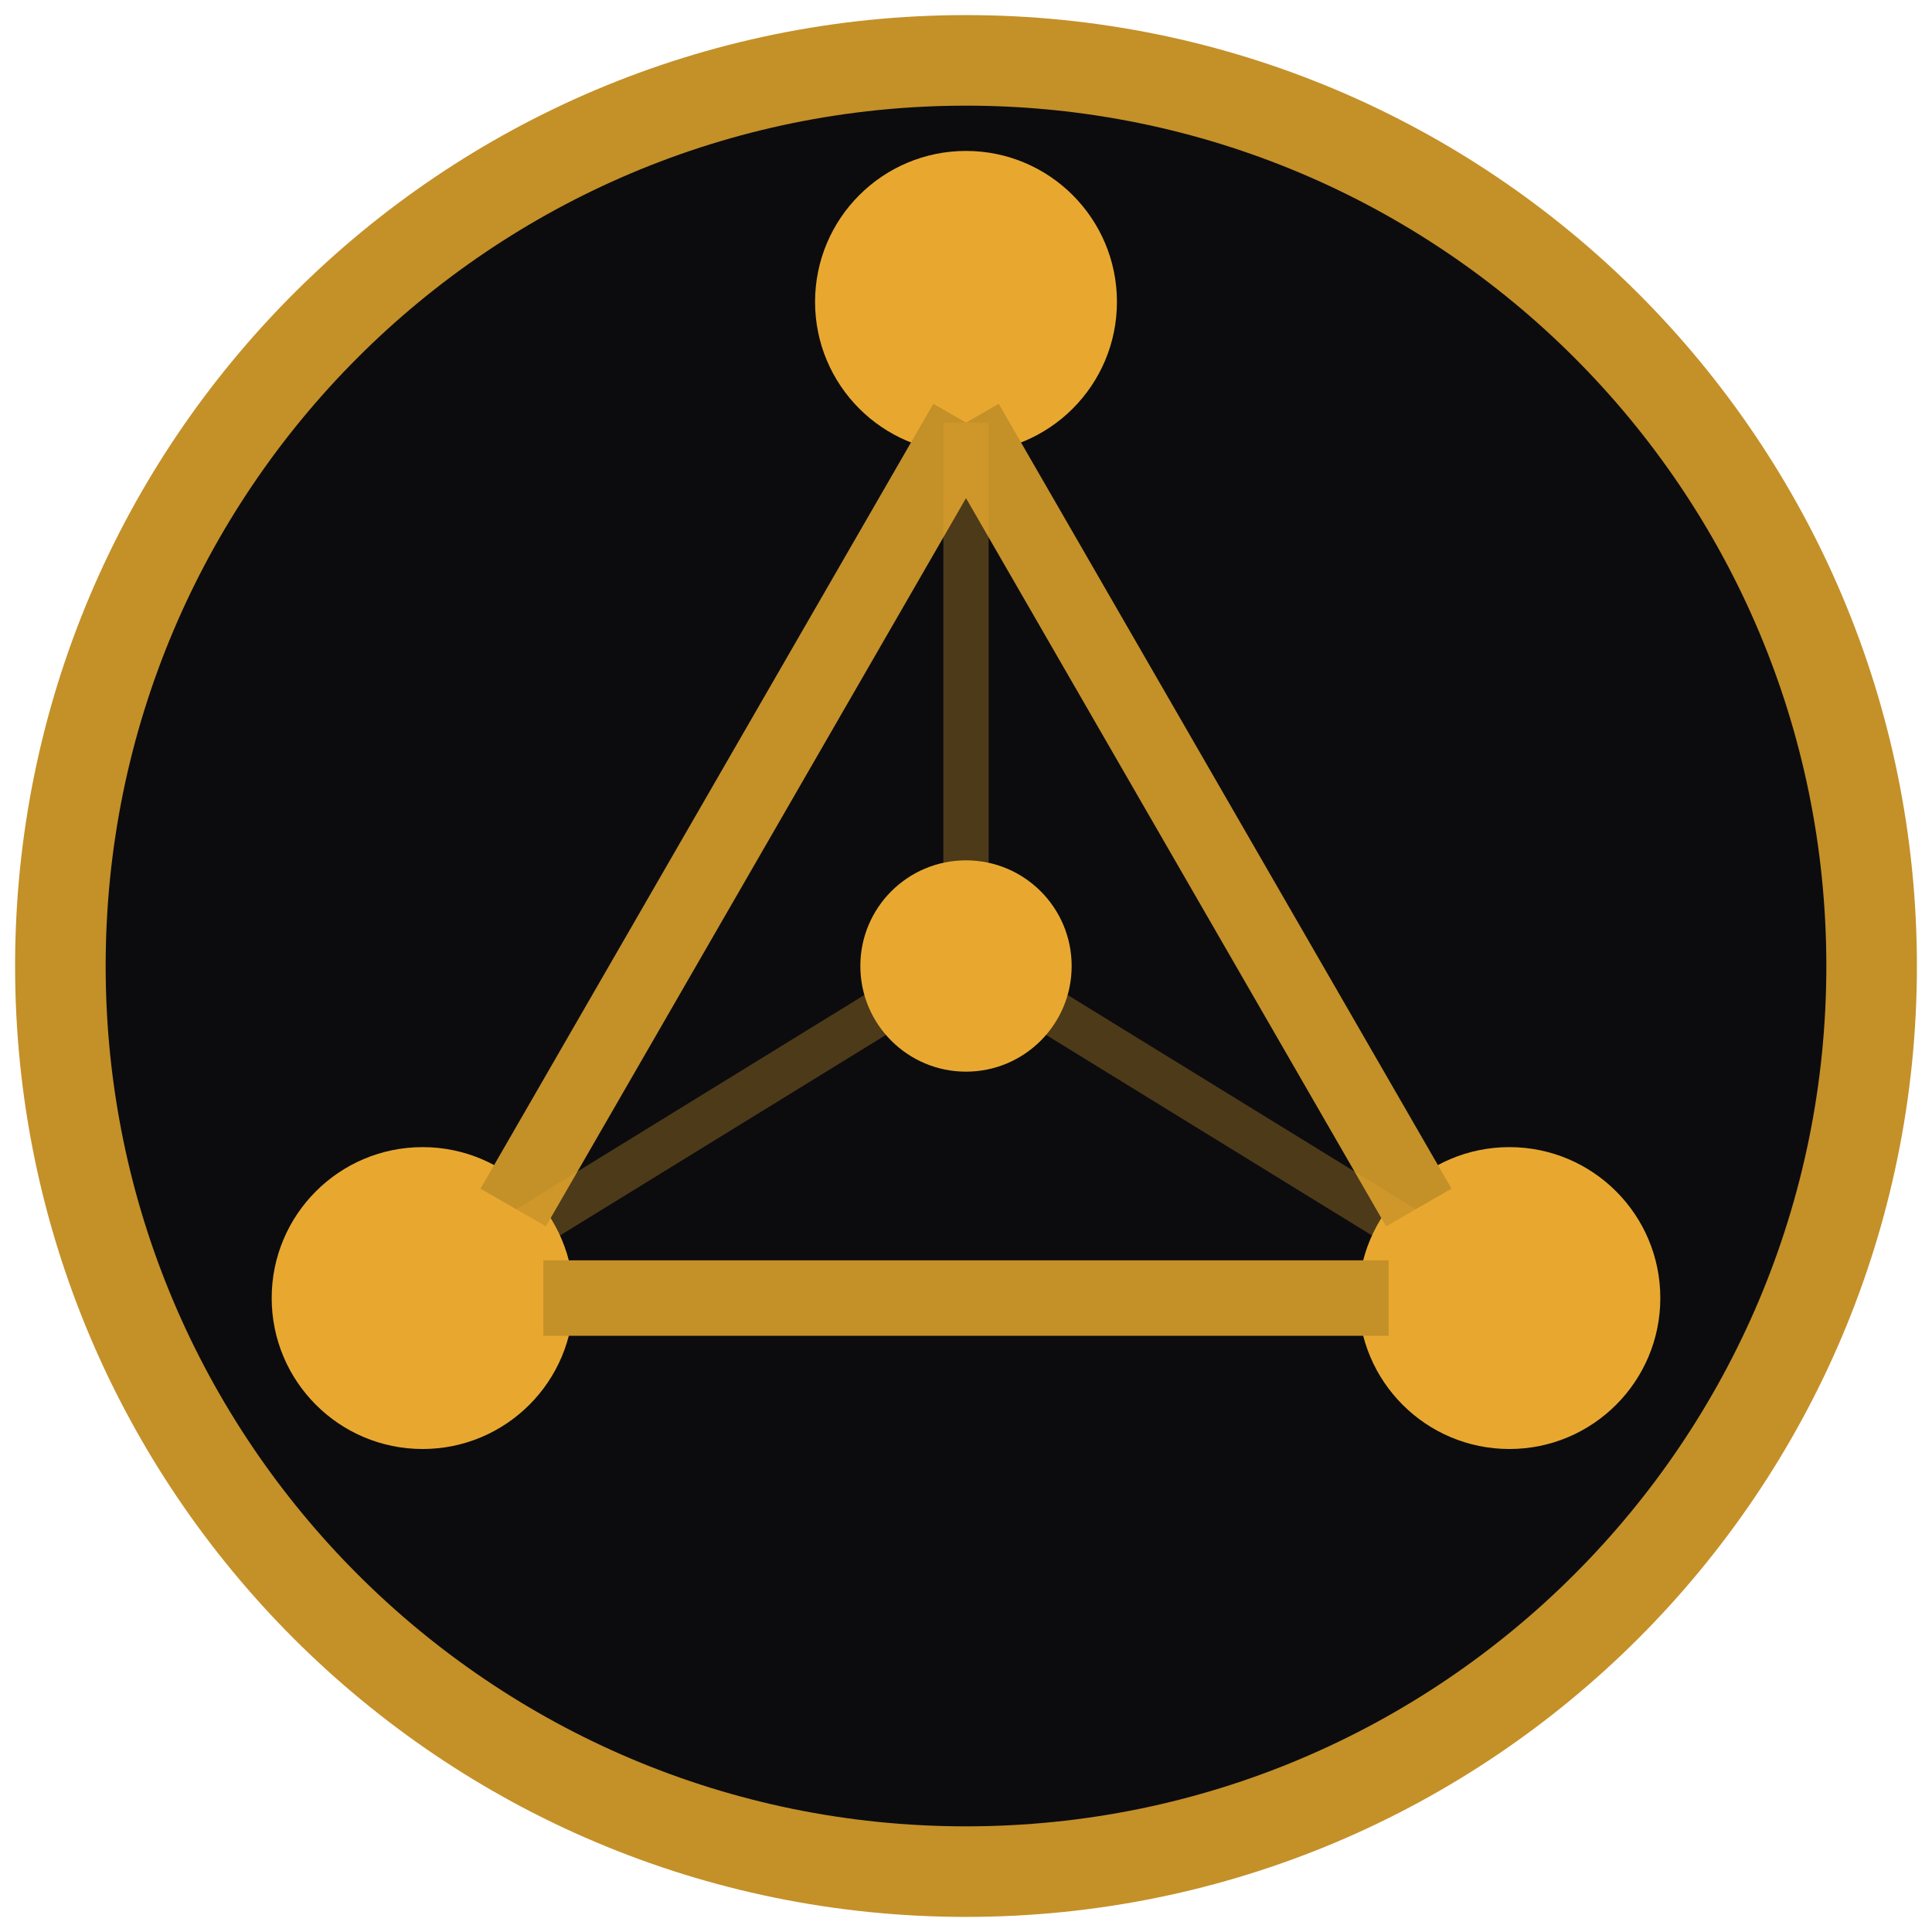
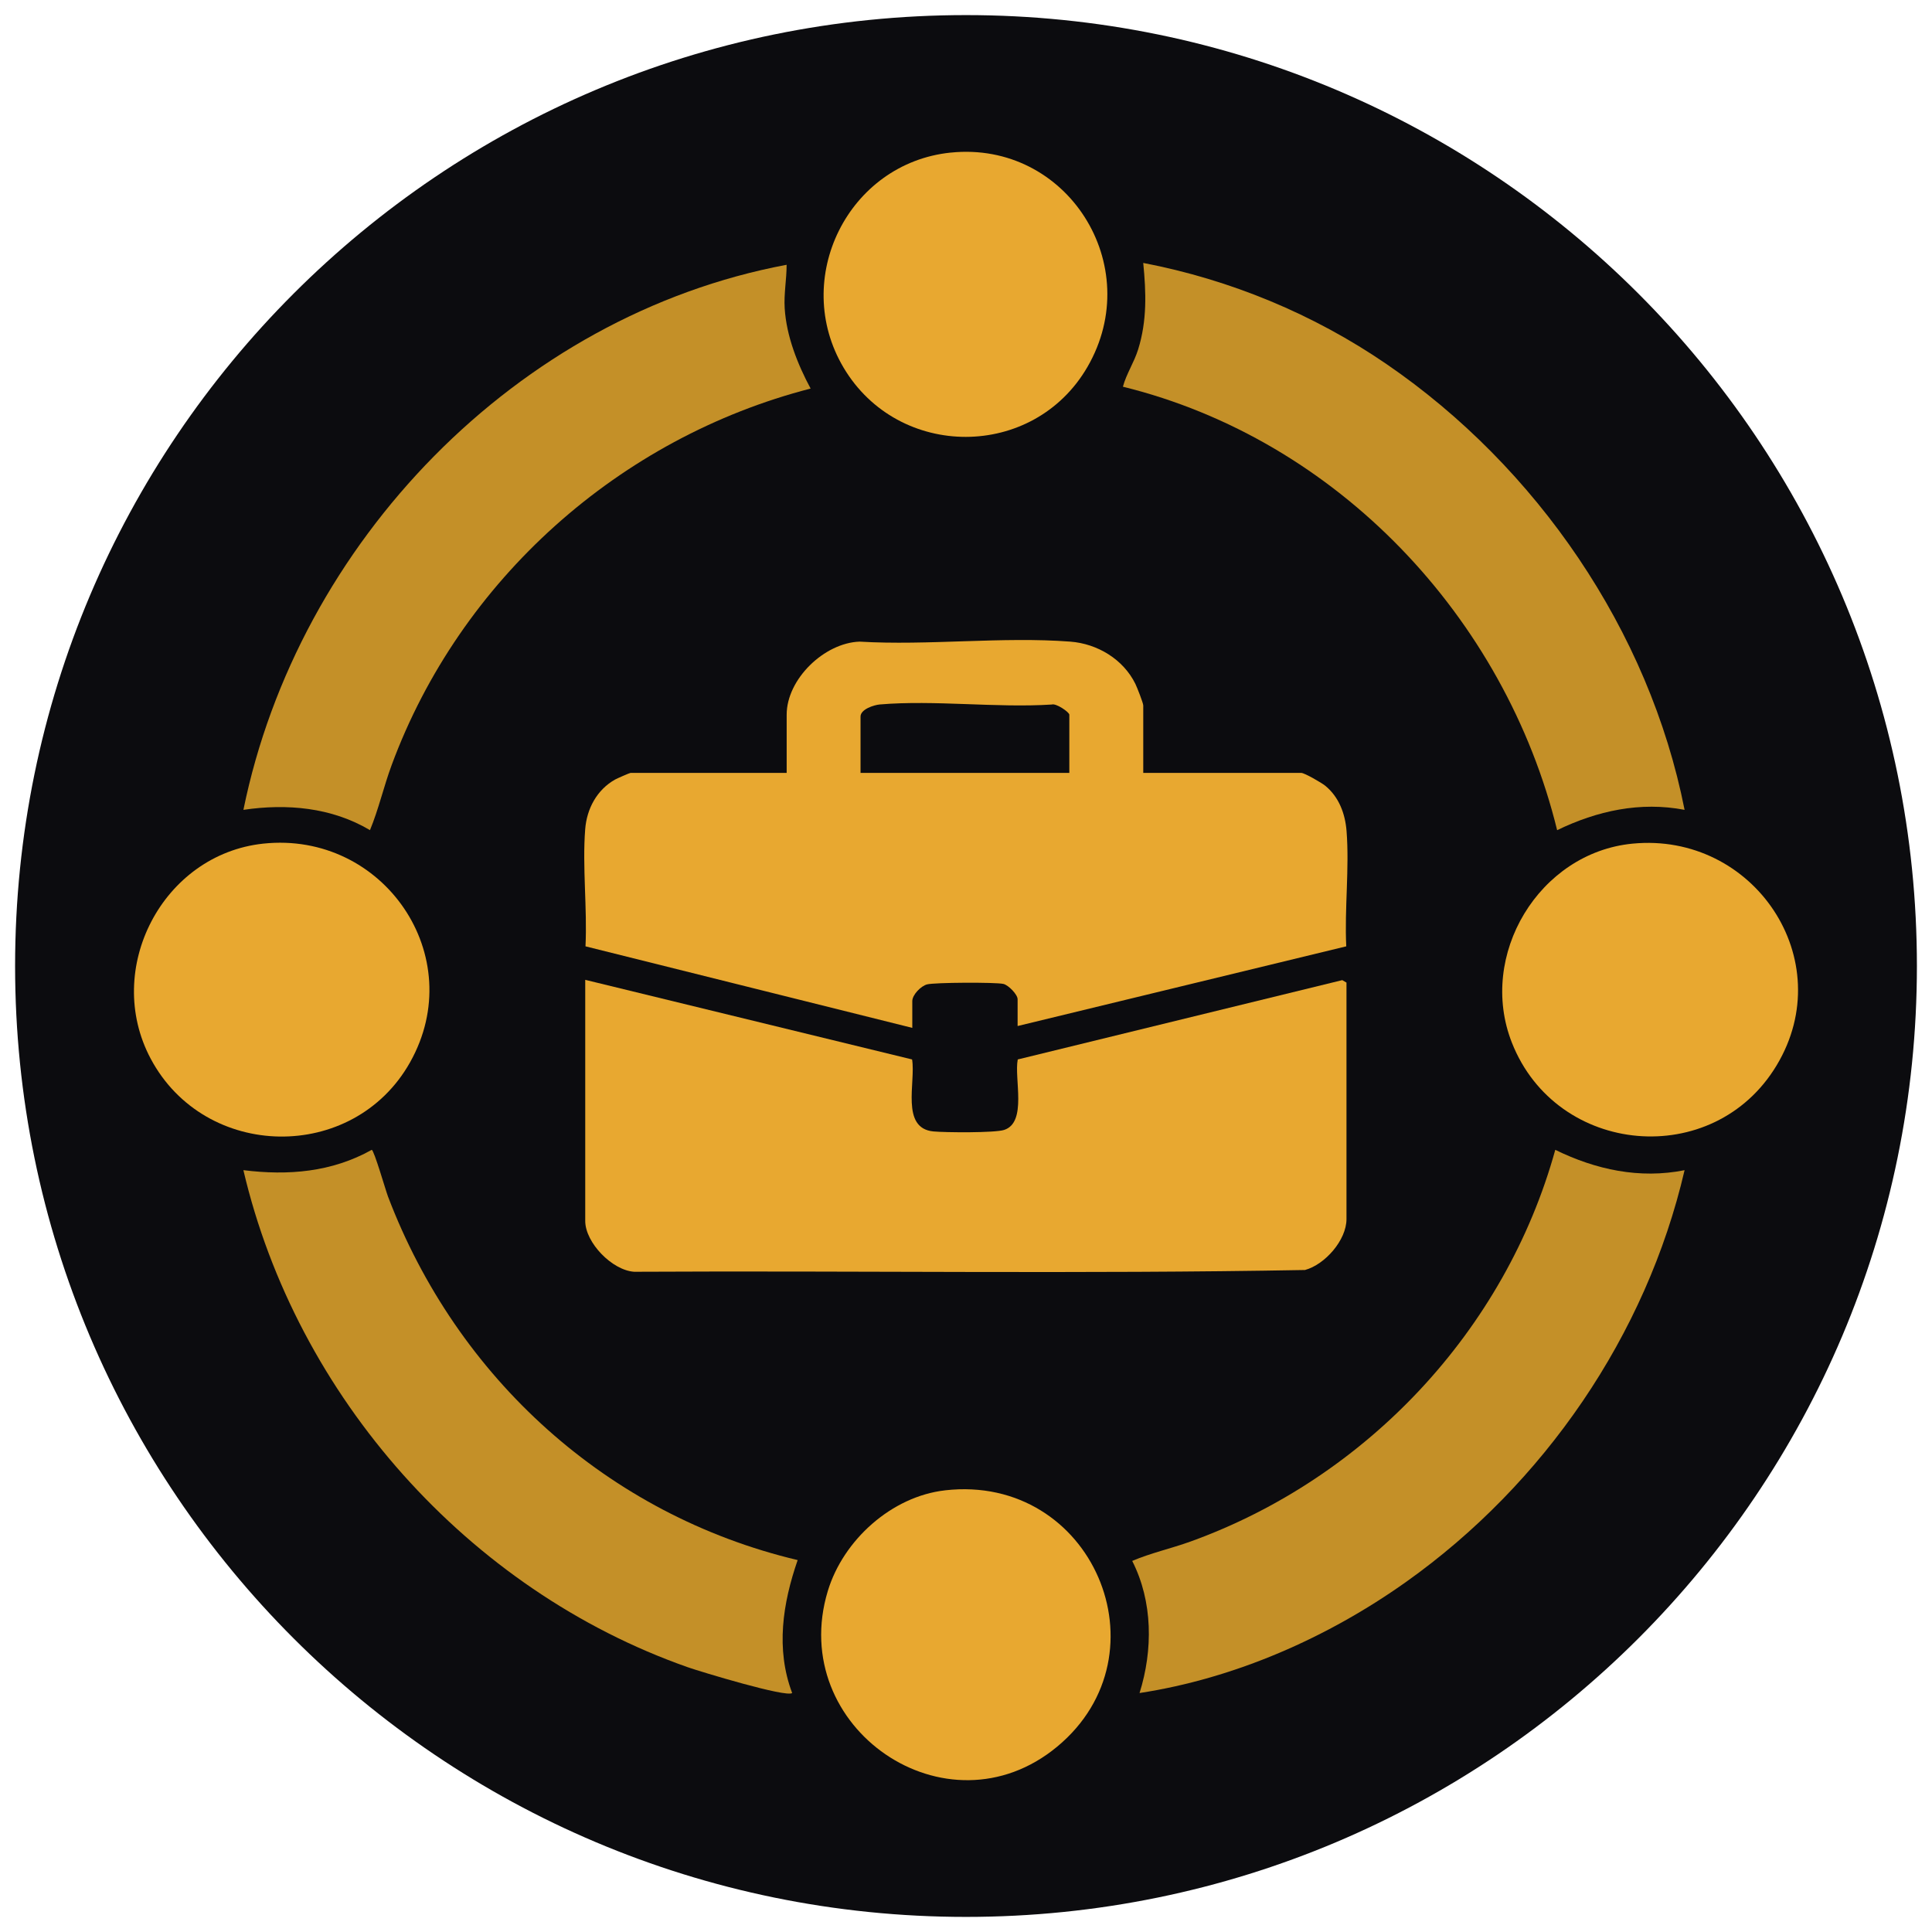
<svg xmlns="http://www.w3.org/2000/svg" width="20" height="20" viewBox="0 0 64 64" fill="none">
-   <circle cx="32" cy="32" r="30" stroke="#c49028" stroke-width="3" fill="#0c0c0f" />
-   <circle cx="32" cy="10" r="5" fill="#e8a830" />
-   <circle cx="14" cy="43" r="5" fill="#e8a830" />
-   <circle cx="50" cy="43" r="5" fill="#e8a830" />
-   <line x1="32" y1="14" x2="17" y2="40" stroke="#c49028" stroke-width="2.5" />
-   <line x1="32" y1="14" x2="47" y2="40" stroke="#c49028" stroke-width="2.5" />
-   <line x1="18" y1="43" x2="46" y2="43" stroke="#c49028" stroke-width="2.5" />
-   <line x1="32" y1="14" x2="32" y2="29" stroke="#e8a830" stroke-width="1.5" opacity="0.3" />
-   <line x1="17" y1="41" x2="30" y2="33" stroke="#e8a830" stroke-width="1.5" opacity="0.3" />
-   <line x1="47" y1="41" x2="34" y2="33" stroke="#e8a830" stroke-width="1.5" opacity="0.3" />
-   <circle cx="32" cy="32" r="3.5" fill="#e8a830" />
+   <circle cx="32" cy="32" r="31.5" fill="#0c0c0f" />
+   <g transform="translate(4.438, 5.029) scale(0.061207)">
+     <g fill="#c49028">
+       <path d="M353.22,61.14c.02,7.88-1.53,15.6-1.04,23.54.93,15.06,6.98,30.33,14.04,43.45-103.46,26.63-189.66,103.46-226.75,203.76-4.29,11.6-7.08,23.97-11.74,35.23-20.79-12.33-45-14.46-68.5-10.98C88.72,211.49,207.01,88.56,353.22,61.14Z" />
+       <path d="M839.22,356.14c-24.01-4.6-47.28.49-68.98,11-28.24-115.25-118.98-211.42-235.01-240.01,1.87-6.98,6.02-13.02,8.26-20.23,4.84-15.54,4.32-30.75,2.74-46.76,47.15,9.05,92.2,27.7,131.72,54.78,81.13,55.59,142.13,144.16,161.27,241.22Z" />
+       <path d="M839.22,551.15c-20.76,89.42-76.15,169.85-150.68,222.81-42.49,30.19-92.61,52.25-144.31,60.18,7.31-23.23,7.24-49.5-3.97-71.5,9.94-4.26,21.09-6.73,31.48-10.47,95.24-34.33,170.45-114.3,197.49-212.02,21.96,10.73,45.61,15.87,69.99,11.01Z" />
+       <path d="M359.2,762.18c-8.09,23.38-11.96,48.08-2.98,71.95-3.02,2.57-49.57-11.53-56.52-13.97-118.83-41.78-211.76-146.41-240.48-269.01,24.27,3.02,47.85,1.08,69.46-11,1.31.27,7.54,21.96,8.79,25.24,37.36,98.29,118.87,172.37,221.73,196.79Z" />
+     </g>
+     <g fill="#e8a830">
+       <path d="M546.23,336.14h85.5c1.82,0,11.08,5.38,13.03,6.97,7.41,6.07,10.77,15.12,11.51,24.49,1.59,20-1.15,42.19-.16,62.41l-177.87,43.13v-14.5c0-2.57-4.98-7.68-7.71-8.29-4.28-.97-37.28-.82-41.32.26-3.36.9-7.97,5.67-7.97,9.03v14.5l-176.87-44.13c1-20.55-1.76-43.07-.16-63.41.87-11.09,6.35-21.31,16.15-26.85,1.01-.57,7.93-3.61,8.39-3.61h84.5v-31.5c0-19.28,20.38-38.89,39.46-39.54,37.11,2.21,77.34-2.81,114.07,0,14.65,1.12,28.62,9.53,35.18,22.82.89,1.81,4.28,10.41,4.28,11.72v36.5ZM506.23,336.14v-31.5c0-1.38-7.18-6.31-9.5-5.5-30.11,1.91-63.31-2.54-93.04-.04-3.32.28-10.46,2.64-10.46,6.54v30.5h113Z" />
+       <path d="M244.23,448.14l176.9,43.09c2.07,12.24-6.38,37.26,11.55,38.96,6.47.61,33.24.82,38.28-.82,12.58-4.09,5.31-27.85,7.36-38.14l175.63-42.93,2.28,1.33v128c0,11.37-11.61,24.6-22.45,27.55-120.8,2.21-242.08.31-363.06.96-11.93-.77-26.49-15.78-26.49-27.51v-130.5Z" />
+       <path d="M70,374.42c64.97-6.9,111.74,60.94,79.4,118.4-30.69,54.52-110.98,53.17-140.35-2-25.83-48.53,6.42-110.61,60.95-116.4Z" />
+       <path d="M811.02,374.43c65.54-6.37,112.39,62.84,78.01,120.01-34.11,56.73-119.1,49.11-143.29-12.32-18.61-47.26,14.68-102.77,65.28-107.69Z" />
+       <path d="M439,724.42c79.73-9.02,121.2,88.48,60.7,138.7-59.81,49.64-146.53-10.31-124.19-84.19,8.32-27.53,34.48-51.22,63.5-54.5Z" />
+       <path d="M442.02.43c62.96-6.48,105.86,61.07,74.01,116.01-29.21,50.4-102.28,50.39-131.98.36-28.57-48.11,2.49-110.67,57.96-116.38Z" />
+     </g>
+   </g>
</svg>
